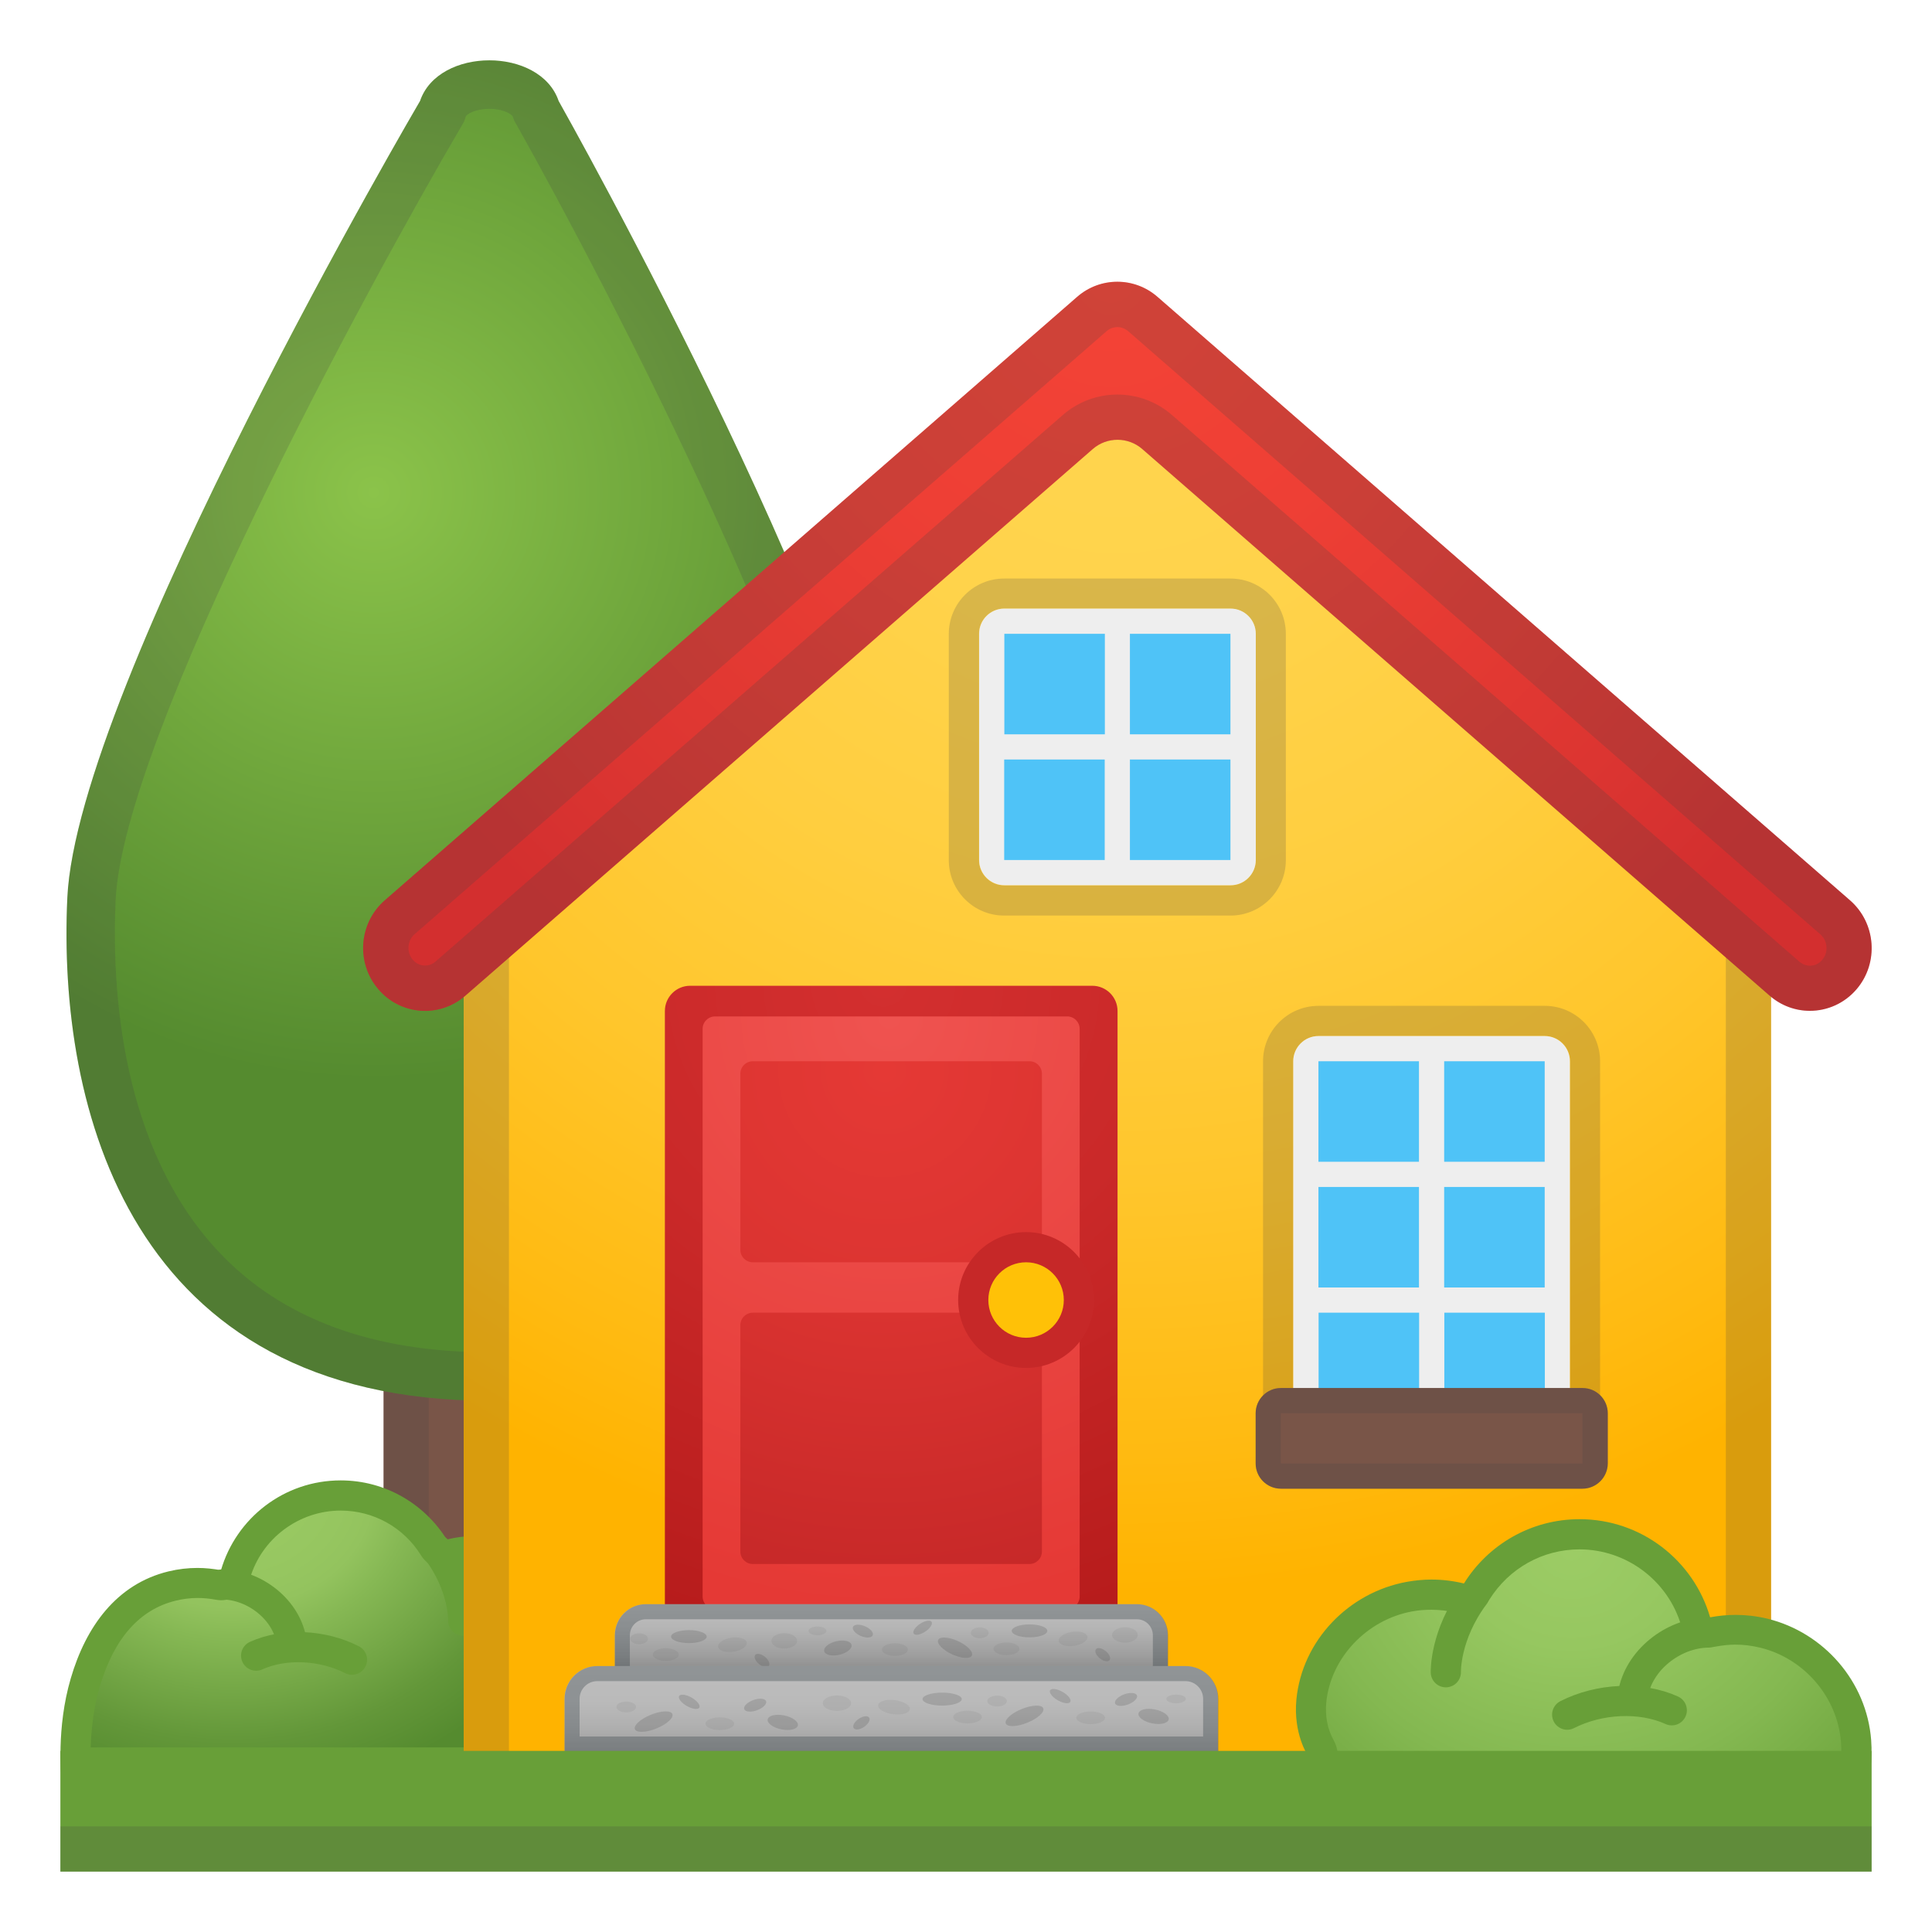
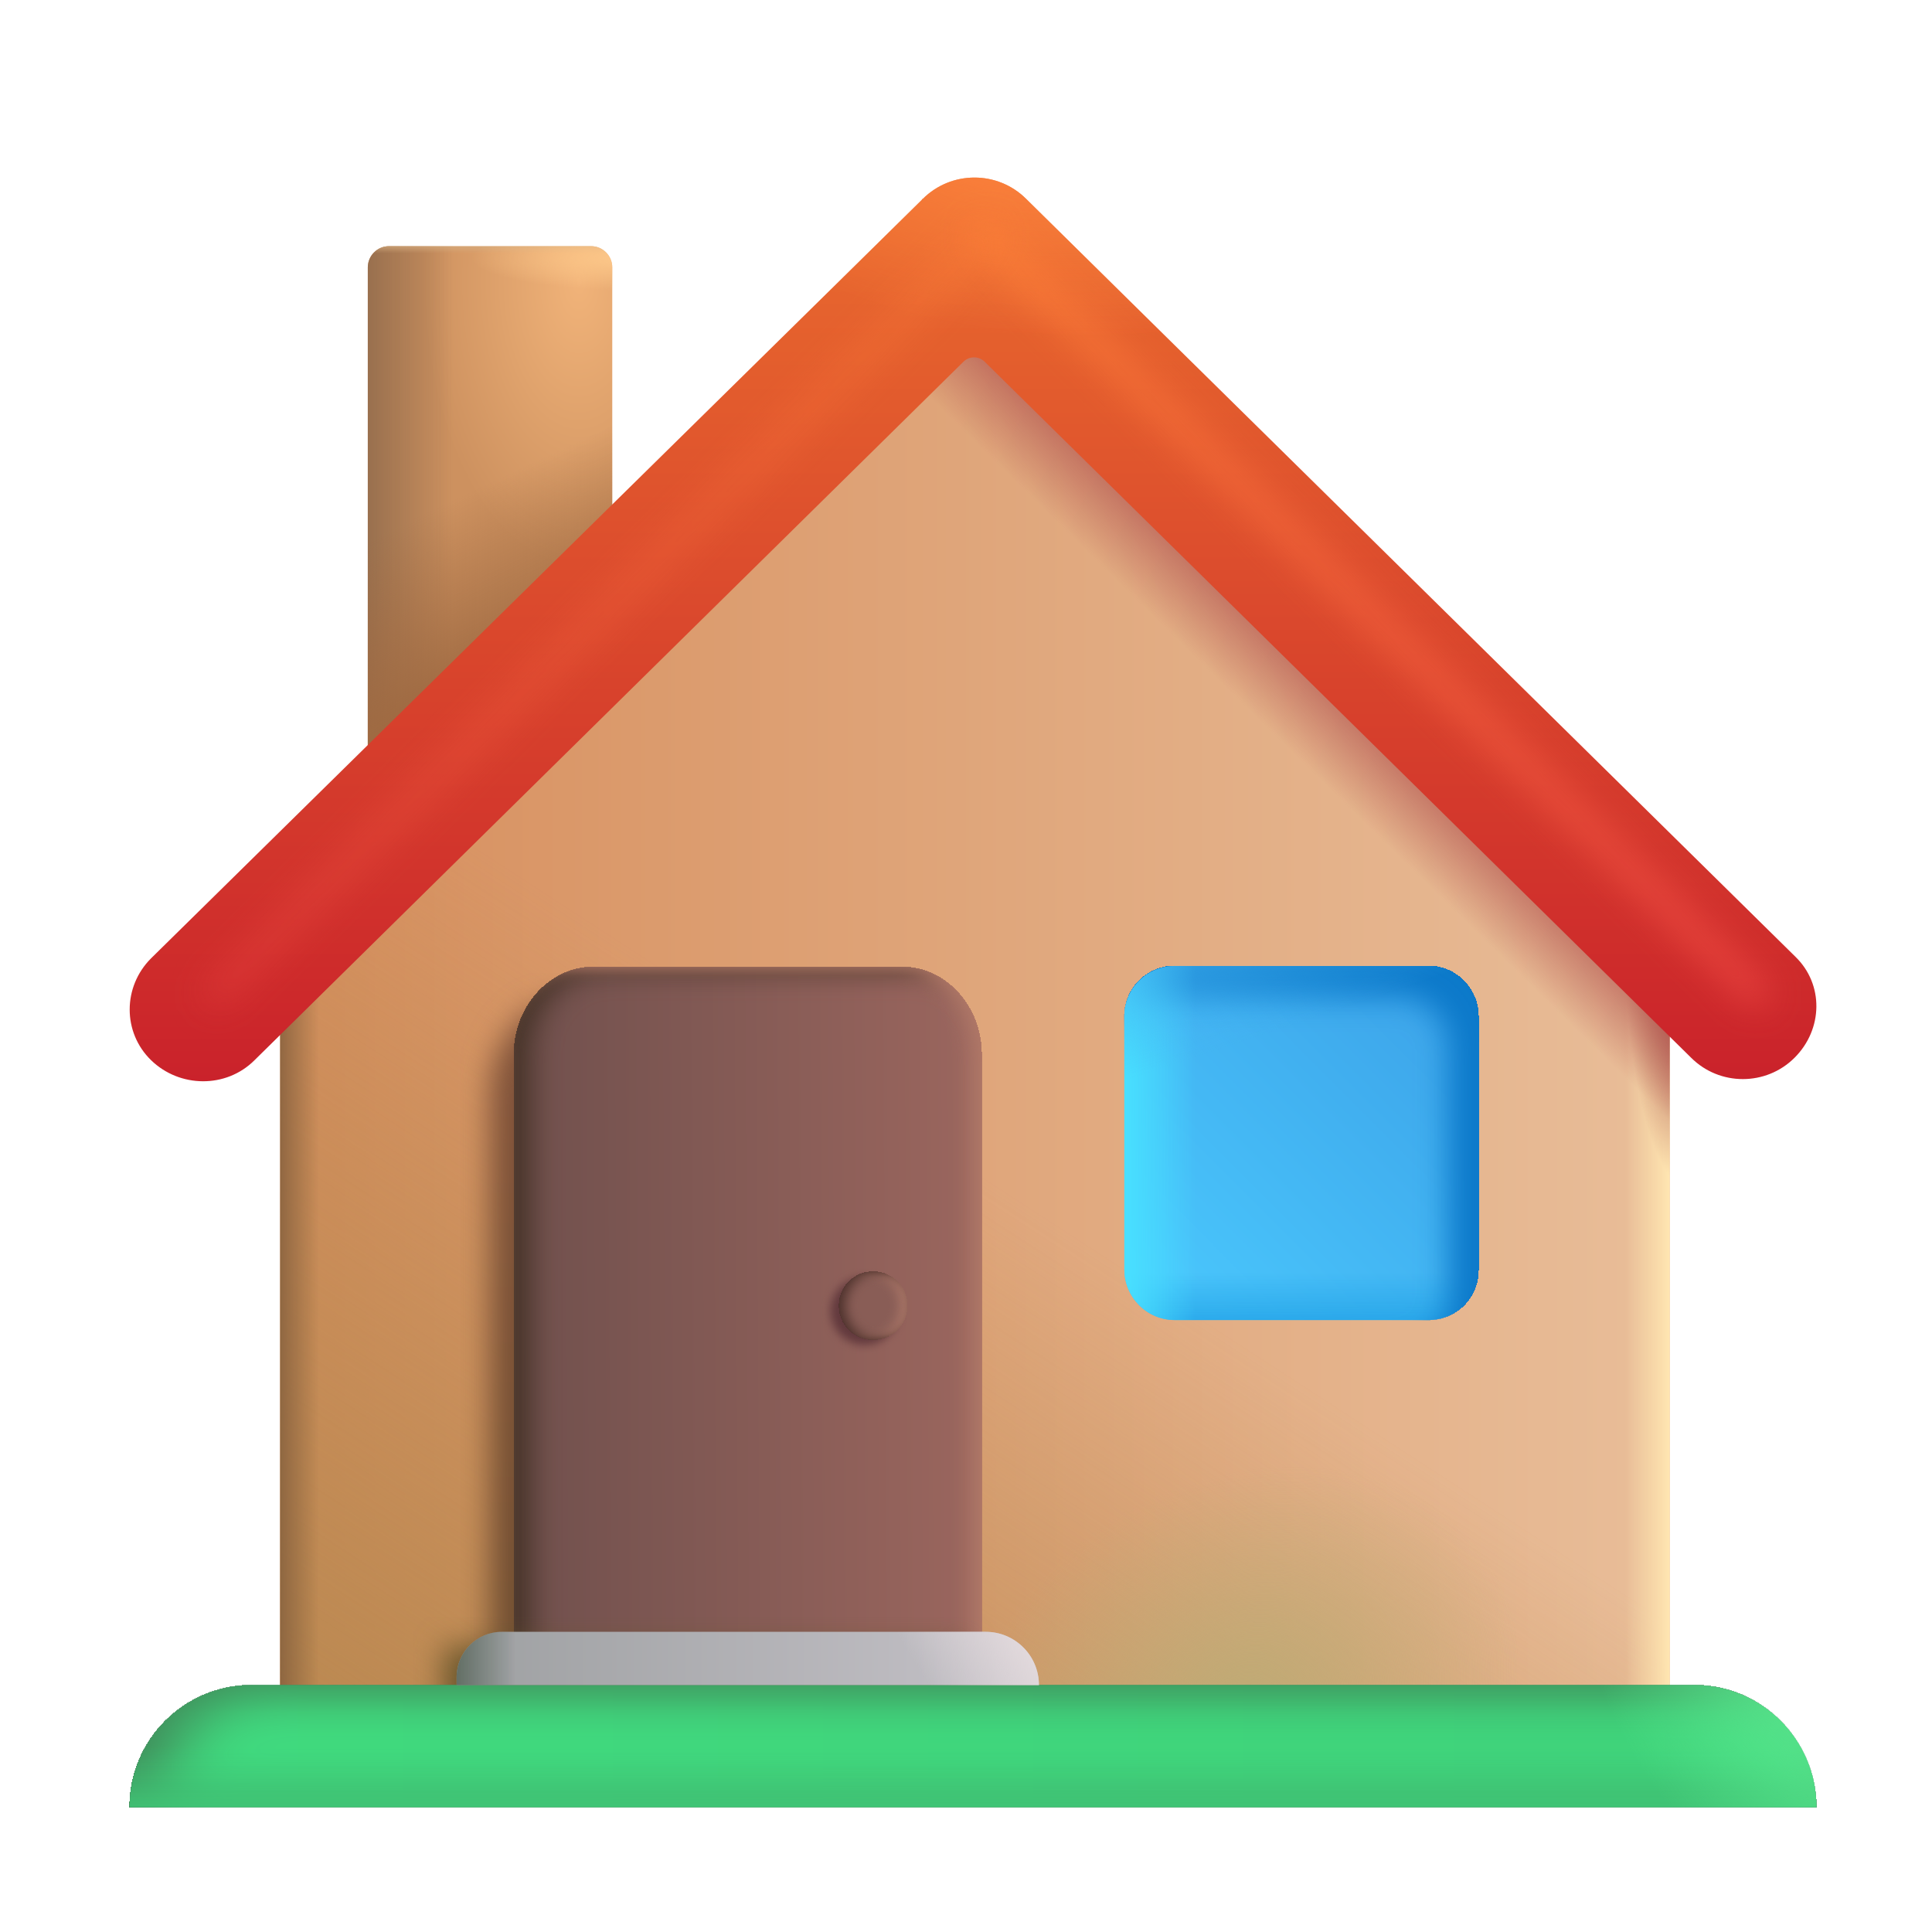
- <svg xmlns="http://www.w3.org/2000/svg" enable-background="new 0 0 128 128" viewBox="0 0 128 128">
-   <radialGradient id="a" cx="24.75" cy="32.625" gradientUnits="userSpaceOnUse" r="49.417">
-     <stop offset="0" stop-color="#8bc34a" />
-     <stop offset=".789" stop-color="#558b2f" />
-     <stop offset="1" stop-color="#558b2f" />
-   </radialGradient>
-   <radialGradient id="b" cx="15.382" cy="98.68" gradientTransform="matrix(0 1 -1.1994 0 133.74 83.298)" gradientUnits="userSpaceOnUse" r="20.362">
-     <stop offset="0" stop-color="#9ccc65" />
-     <stop offset=".3" stop-color="#96c660" />
-     <stop offset=".383" stop-color="#93c35e" />
-     <stop offset=".487" stop-color="#86b854" />
-     <stop offset=".818" stop-color="#639739" />
-     <stop offset=".995" stop-color="#558b2f" />
-   </radialGradient>
-   <radialGradient id="c" cx="74.029" cy="22.309" gradientUnits="userSpaceOnUse" r="106.92">
-     <stop offset="0" stop-color="#ffd54f" />
-     <stop offset=".179" stop-color="#ffd34b" />
-     <stop offset=".353" stop-color="#ffce3f" />
-     <stop offset=".524" stop-color="#ffc62c" />
-     <stop offset=".693" stop-color="#ffba11" />
-     <stop offset=".778" stop-color="#ffb300" />
-     <stop offset="1" stop-color="#ffb300" />
-   </radialGradient>
-   <radialGradient id="d" cx="58.517" cy="65.104" gradientUnits="userSpaceOnUse" r="43.727">
-     <stop offset="0" stop-color="#d32f2f" />
-     <stop offset=".437" stop-color="#ca2929" />
-     <stop offset=".996" stop-color="#b71c1c" />
-   </radialGradient>
-   <radialGradient id="e" cx="58.933" cy="67.394" gradientUnits="userSpaceOnUse" r="39.252">
-     <stop offset="0" stop-color="#ef5350" />
-     <stop offset="1" stop-color="#e53935" />
-   </radialGradient>
-   <radialGradient id="f" cx="58.621" cy="70.934" gradientUnits="userSpaceOnUse" r="34.659">
-     <stop offset="0" stop-color="#e53935" />
-     <stop offset=".407" stop-color="#dc3431" />
-     <stop offset="1" stop-color="#c62828" />
-   </radialGradient>
-   <linearGradient id="g" gradientUnits="userSpaceOnUse" x1="59.057" x2="59.057" y1="106.68" y2="112.12">
-     <stop offset=".004" stop-color="#bdbdbd" />
-     <stop offset=".215" stop-color="#b5b5b5" />
-     <stop offset=".55" stop-color="#9e9e9e" />
-     <stop offset=".965" stop-color="#787878" />
-     <stop offset="1" stop-color="#757575" />
-   </linearGradient>
-   <radialGradient id="h" cx="73.612" cy="18.464" gradientUnits="userSpaceOnUse" r="56.334">
-     <stop offset="0" stop-color="#f44336" />
-     <stop offset=".34" stop-color="#ee3f35" />
-     <stop offset=".803" stop-color="#dc3531" />
-     <stop offset=".996" stop-color="#d32f2f" />
-   </radialGradient>
-   <linearGradient id="i" gradientUnits="userSpaceOnUse" x1="59.057" x2="59.057" y1="110.56" y2="115.96">
-     <stop offset=".004" stop-color="#bdbdbd" />
-     <stop offset=".397" stop-color="#bababa" />
-     <stop offset=".703" stop-color="#b0b0b0" />
-     <stop offset=".979" stop-color="#a0a0a0" />
-     <stop offset="1" stop-color="#9e9e9e" />
-   </linearGradient>
-   <radialGradient id="j" cx="104.12" cy="102.78" gradientTransform="matrix(0 1 -1.1617 0 223.52 -1.347)" gradientUnits="userSpaceOnUse" r="24.938">
-     <stop offset="0" stop-color="#9ccc65" />
-     <stop offset=".254" stop-color="#96c760" />
-     <stop offset=".599" stop-color="#84b851" />
-     <stop offset=".995" stop-color="#689f38" />
-   </radialGradient>
-   <path d="m50 121h-24.59v-37.91c0-3.9 3.19-7.09 7.09-7.09h10.4c3.9 0 7.09 3.19 7.09 7.09v37.91z" fill="#795548" />
-   <path d="m42.91 79c2.26 0 4.09 1.84 4.09 4.09v34.91h-18.59v-34.91c0-2.26 1.84-4.09 4.09-4.09zm0-3h-10.4c-3.9 0-7.09 3.19-7.09 7.09v37.91h24.58v-37.91c0-3.9-3.19-7.09-7.09-7.09z" fill="#424242" opacity=".2" />
-   <path d="m4.46 59.5c.64-14.05 23.37-52.81 23.37-52.81 1.22-3.59 7.96-3.59 9.18 0 0 0 22.06 39.11 22.01 53.12-.04 13.82-3.4 32.99-26.6 32.99-23.88 0-28.6-19.5-27.96-33.3z" fill="url(#a)" />
-   <path d="m32.42 7.21c.95 0 1.5.37 1.55.51l.1.28.15.26c6.01 10.68 21.62 40.74 21.59 51.54-.06 20.32-7.5 29.79-23.39 29.79-7.68 0-13.67-2.2-17.81-6.53-6.66-6.97-7.21-17.66-6.95-23.42.5-10.86 16.73-40.74 22.94-51.33l.16-.28.1-.31c.05-.14.6-.51 1.56-.51m0-3.21c-1.99 0-3.98.9-4.59 2.69 0 0-22.73 38.76-23.37 52.81-.64 13.8 4.08 33.3 27.96 33.3 23.2 0 26.56-19.17 26.6-32.99.04-14.01-22.01-53.12-22.01-53.12-.61-1.79-2.6-2.69-4.59-2.69z" fill="#424242" opacity=".2" />
-   <path d="m4.46 59.5c.64-14.05 23.37-52.81 23.37-52.81 1.22-3.59 7.96-3.59 9.18 0 0 0 22.06 39.11 22.01 53.12-.04 13.82-3.4 32.99-26.6 32.99-23.88 0-28.6-19.5-27.96-33.3z" fill="none" />
-   <path d="m5.01 116.77c-.03-1.17.03-3.22.64-5.3.72-2.45 2.31-5.55 5.75-6.39.56-.14 1.13-.21 1.69-.21.45 0 .91.04 1.36.13.06.01.13.02.19.02.44 0 .83-.29.96-.72.9-3.08 3.76-5.23 6.97-5.23 2.53 0 4.83 1.28 6.17 3.43.19.3.51.47.85.47.08 0 .16-.01.24-.03.57-.14 1.15-.21 1.73-.21.44 0 .88.04 1.31.12 3.17.57 5.59 3.14 5.9 6.26.1 1-.09 1.98-.53 2.77-.22.39-.18.93.14 1.25.72.72.75 1.92.41 2.73-.11.27-.44.9-1.02.9h-32.76z" fill="url(#b)" />
-   <path d="m22.57 100.08c2.18 0 4.17 1.11 5.32 2.96.37.6 1.02.94 1.7.94.16 0 .32-.02.48-.06.49-.12.99-.18 1.49-.18.38 0 .76.03 1.14.1 2.68.48 4.82 2.74 5.08 5.37.08.8-.07 1.57-.41 2.18-.57 1.02-.19 1.95.3 2.45.24.24.36.67.32 1.13-.04.43-.21.71-.29.8h-31.69c.03-1.1.17-2.56.6-4.02.94-3.2 2.64-5.12 5.03-5.7.48-.12.97-.18 1.46-.18.39 0 .78.04 1.17.11.13.02.25.04.37.04.87 0 1.67-.57 1.92-1.44.77-2.65 3.24-4.5 6.01-4.5m0-2c-3.76 0-6.93 2.51-7.93 5.95-.5-.09-1.02-.15-1.55-.15-.63 0-1.27.07-1.93.23-3.45.84-5.47 3.67-6.47 7.08-.98 3.32-.62 6.56-.62 6.59h33.71c2.1 0 3.07-3.58 1.31-5.34-.01-.01.89-1.31.68-3.41-.35-3.58-3.18-6.5-6.71-7.14-.51-.09-1-.13-1.49-.13-.68 0-1.34.08-1.97.24-1.47-2.36-4.07-3.92-7.03-3.92z" fill="#689f38" />
-   <path d="m30.69 107.37s.08-2.26-1.75-4.69" style="fill:none;stroke:#689f38;stroke-linecap:round;stroke-linejoin:round;stroke-miterlimit:10;stroke-width:2" />
-   <path d="m14.77 104.97c2.14.04 4.23 1.71 4.54 3.77" style="fill:none;stroke:#689f38;stroke-linecap:round;stroke-linejoin:round;stroke-miterlimit:10;stroke-width:2" />
-   <path d="m16.97 109.69c1.88-.85 4.41-.72 6.35.27" style="fill:none;stroke:#689f38;stroke-linecap:round;stroke-linejoin:round;stroke-miterlimit:10;stroke-width:2" />
-   <path d="m74.03 22-46.64 39.98h3.33v58.97h86.62v-58.97h3.33z" fill="url(#c)" />
-   <g fill="#424242">
-     <path d="m74.03 25.95 40.58 34.78c-.17.38-.27.8-.27 1.24v55.97h-80.62v-55.96c0-.44-.1-.87-.27-1.24zm0-3.95-46.64 39.98h3.33v58.97h86.62v-58.97h3.33z" opacity=".2" />
-     <path d="m81.52 40.33c.92 0 1.67.75 1.67 1.67v14.99c0 .92-.75 1.67-1.67 1.67h-14.99c-.92 0-1.67-.75-1.67-1.67v-15c0-.92.75-1.67 1.67-1.67h14.99m0-1.99h-14.99c-2.02 0-3.67 1.64-3.67 3.67v14.99c0 2.02 1.64 3.67 3.67 3.67h14.99c2.02 0 3.67-1.64 3.67-3.67v-15c0-2.02-1.64-3.66-3.67-3.66z" opacity=".2" />
-     <path d="m102.35 68.64c.92 0 1.67.75 1.67 1.67v23.32c0 .92-.75 1.67-1.67 1.67h-15c-.92 0-1.67-.75-1.67-1.67v-23.32c0-.92.75-1.67 1.67-1.67zm0-2h-15c-2.02 0-3.67 1.64-3.67 3.67v23.32c0 2.02 1.64 3.67 3.67 3.67h14.99c2.02 0 3.67-1.64 3.67-3.67v-23.32c0-2.02-1.64-3.67-3.66-3.67z" opacity=".2" />
-   </g>
-   <path d="m74.03 108.62h-29.98v-41.64c0-.92.75-1.67 1.67-1.67h26.65c.92 0 1.67.75 1.67 1.67v41.64z" fill="url(#d)" />
-   <path d="m70.7 106.6h-23.32c-.46 0-.83-.37-.83-.83v-37.6c0-.46.37-.83.83-.83h23.32c.46 0 .83.37.83.83v37.6c0 .46-.37.83-.83.83z" fill="url(#e)" />
-   <path d="m66.12 41.58h15.82v15.82h-15.82z" fill="#4fc3f7" />
-   <path d="m64.87 41.99v14.99c0 .92.75 1.67 1.67 1.67h14.99c.92 0 1.67-.75 1.67-1.67v-14.99c0-.92-.75-1.67-1.67-1.67h-15c-.92.01-1.66.75-1.66 1.67zm16.65 6.66h-6.66v-6.66h6.66zm-8.32-6.66v6.66h-6.66v-6.66zm-6.67 8.33h6.66v6.66h-6.66zm8.33 6.66v-6.66h6.66v6.66z" fill="#eee" />
-   <path d="m86.55 69.89h16.61v24.15h-16.61z" fill="#4fc3f7" />
-   <g fill="url(#f)">
-     <path d="m68.2 83.63h-18.32c-.46 0-.83-.37-.83-.83v-11.66c0-.46.37-.83.83-.83h18.32c.46 0 .83.37.83.83v11.66c0 .46-.37.83-.83.83z" />
-     <path d="m68.2 103.62h-18.32c-.46 0-.83-.37-.83-.83v-14.99c0-.46.37-.83.83-.83h18.32c.46 0 .83.37.83.83v14.99c0 .46-.37.83-.83.83z" />
-   </g>
-   <path d="m77.38 111.39h-36.65v-3.05c0-1.14.92-2.06 2.06-2.06h32.52c1.14 0 2.06.92 2.06 2.06v3.05z" fill="url(#g)" />
-   <path d="m75.32 107.28c.59 0 1.06.48 1.06 1.06v2.05h-34.65v-2.05c0-.59.48-1.06 1.06-1.06zm0-1h-32.52c-1.14 0-2.06.92-2.06 2.06v3.05h36.65v-3.05c-.01-1.14-.93-2.06-2.07-2.06z" fill="#263238" opacity=".3" />
-   <g fill="#424242">
-     <ellipse cx="57.17" cy="108.07" opacity=".2" rx=".35" ry=".71" transform="matrix(.3918 -.92 .92 .3918 -64.656 118.32)" />
-     <ellipse cx="73.06" cy="109.63" opacity=".2" rx=".31" ry=".58" transform="matrix(.6303 -.7763 .7763 .6303 -58.096 97.245)" />
-     <ellipse cx="59.29" cy="109.29" opacity=".08" rx=".86" ry=".42" />
-     <ellipse cx="66.68" cy="109.24" opacity=".08" rx=".86" ry=".42" />
-     <ellipse cx="64.91" cy="108.18" opacity=".08" rx=".59" ry=".36" />
-     <ellipse cx="74.53" cy="108.32" opacity=".08" rx=".85" ry=".51" />
-     <ellipse cx="54.16" cy="108.05" opacity=".08" rx=".59" ry=".29" />
-     <ellipse cx="71.1" cy="108.58" opacity=".08" rx=".96" ry=".47" transform="matrix(.9888 -.149 .149 .9888 -15.387 11.807)" />
-     <ellipse cx="55.51" cy="109.19" opacity=".2" rx=".93" ry=".46" transform="matrix(.9735 -.2286 .2286 .9735 -23.489 15.578)" />
-     <ellipse cx="68.21" cy="108.05" opacity=".2" rx="1.18" ry=".43" />
-     <ellipse cx="61.12" cy="107.84" opacity=".2" rx=".71" ry=".31" transform="matrix(.835 -.5503 .5503 .835 -49.252 51.428)" />
-     <ellipse cx="63.27" cy="109.16" opacity=".2" rx=".48" ry="1.23" transform="matrix(.4194 -.9078 .9078 .4194 -62.358 120.82)" />
-     <ellipse cx="50.49" cy="110.01" opacity=".2" rx=".31" ry=".58" transform="matrix(.6303 -.7763 .7763 .6303 -66.739 79.866)" />
-     <ellipse cx="44.11" cy="109.62" opacity=".08" rx=".86" ry=".42" />
-     <ellipse cx="42.34" cy="108.57" opacity=".08" rx=".59" ry=".36" />
-     <ellipse cx="51.96" cy="108.71" opacity=".08" rx=".85" ry=".51" />
-     <ellipse cx="48.53" cy="108.97" opacity=".08" rx=".96" ry=".47" transform="matrix(.9888 -.149 .149 .9888 -15.697 8.4483)" />
-     <ellipse cx="45.64" cy="108.43" opacity=".2" rx="1.18" ry=".43" />
-   </g>
-   <path d="m87.35 68.64c-.92 0-1.67.75-1.67 1.67v23.32c0 .92.75 1.67 1.67 1.67h14.99c.92 0 1.67-.75 1.67-1.67v-23.32c0-.92-.75-1.67-1.67-1.67zm8.33 1.67h6.66v6.66h-6.66zm-8.33 0h6.66v6.66h-6.66zm0 8.33h6.66v6.66h-6.66zm6.67 14.99h-6.66v-6.66h6.66zm8.33 0h-6.66v-6.66h6.66zm-6.67-8.33v-6.66h6.66v6.66z" fill="#eee" />
-   <path d="m67.98 89.63c-1.93 0-3.5-1.57-3.5-3.5s1.57-3.5 3.5-3.5 3.5 1.57 3.5 3.5-1.57 3.5-3.5 3.5z" fill="#ffc107" />
-   <path d="m67.98 83.63c1.38 0 2.5 1.12 2.5 2.5s-1.12 2.5-2.5 2.5-2.5-1.12-2.5-2.5 1.12-2.5 2.5-2.5m0-2c-2.48 0-4.5 2.02-4.5 4.5s2.02 4.5 4.5 4.5 4.5-2.02 4.5-4.5-2.02-4.5-4.5-4.5z" fill="#c62828" />
-   <path d="m104.84 98.63h-19.98c-.92 0-1.67-.75-1.67-1.67v-3.33c0-.92.75-1.67 1.67-1.67h19.99c.92 0 1.67.75 1.67 1.67v3.33c-.01.92-.76 1.67-1.68 1.67z" fill="#795548" />
-   <path d="m104.84 93.63v3.33h-19.98v-3.33zm0-1.67h-19.98c-.92 0-1.67.75-1.67 1.67v3.33c0 .92.75 1.67 1.67 1.67h19.99c.92 0 1.67-.75 1.67-1.67v-3.33c-.01-.92-.76-1.67-1.68-1.67z" fill="#424242" opacity=".2" />
-   <path d="m122.57 59.65-45.88-39.98c-1.53-1.34-3.8-1.34-5.33 0l-45.87 39.98c-1.72 1.5-1.92 4.13-.44 5.87 1.47 1.75 4.06 1.95 5.78.45l41.57-36.22c.94-.82 2.34-.82 3.28 0l41.57 36.22c.77.67 1.72 1 2.66 1 1.15 0 2.3-.49 3.11-1.45 1.47-1.74 1.27-4.37-.45-5.87z" fill="url(#h)" />
-   <path d="m74.03 21.67c.18 0 .44.05.7.26l45.88 39.98c.48.42.54 1.19.12 1.68-.28.34-.63.39-.82.39-.18 0-.44-.05-.69-.26l-41.58-36.23c-1-.87-2.28-1.35-3.61-1.35s-2.61.48-3.61 1.35l-41.57 36.22c-.25.22-.52.26-.69.26-.18 0-.53-.05-.82-.39-.41-.49-.36-1.26.12-1.68l45.88-39.98c.24-.2.51-.25.69-.25m0-3c-.95 0-1.9.33-2.67 1l-45.87 39.98c-1.72 1.5-1.92 4.13-.44 5.87.81.96 1.96 1.45 3.11 1.45.94 0 1.89-.33 2.66-1l41.57-36.22c.47-.41 1.06-.61 1.64-.61s1.17.2 1.64.61l41.57 36.22c.77.67 1.72 1 2.66 1 1.15 0 2.3-.49 3.11-1.45 1.47-1.75 1.27-4.37-.44-5.87l-45.88-39.98c-.76-.66-1.71-1-2.66-1z" fill="#424242" opacity=".2" />
-   <path d="m80.71 116.05h-43.31v-3.5c0-1.2.97-2.17 2.17-2.17h38.96c1.2 0 2.17.97 2.17 2.17v3.5z" fill="url(#i)" />
-   <path d="m78.54 111.38c.65 0 1.17.53 1.17 1.17v2.5h-41.31v-2.5c0-.65.53-1.17 1.17-1.17zm0-1h-38.96c-1.2 0-2.17.97-2.17 2.17v3.5h43.31v-3.5c-.01-1.2-.98-2.17-2.18-2.17z" fill="#263238" opacity=".3" />
-   <g fill="#424242">
-     <ellipse cx="74.6" cy="112.59" opacity=".2" rx=".77" ry=".36" transform="matrix(.9398 -.3418 .3418 .9398 -33.989 32.278)" />
-     <ellipse cx="57.07" cy="114.15" opacity=".2" rx=".62" ry=".32" transform="matrix(.8261 -.5635 .5635 .8261 -54.398 52.004)" />
-     <ellipse cx="72.26" cy="113.81" opacity=".08" rx=".95" ry=".42" />
-     <ellipse cx="64.1" cy="113.76" opacity=".08" rx=".95" ry=".42" />
-     <ellipse cx="66.06" cy="112.7" opacity=".08" rx=".65" ry=".36" />
-     <ellipse cx="55.45" cy="112.84" opacity=".08" rx=".94" ry=".51" />
-     <ellipse cx="77.92" cy="112.56" opacity=".08" rx=".65" ry=".29" />
-     <ellipse cx="59.23" cy="113.1" opacity=".08" rx=".47" ry="1.06" transform="matrix(.1284 -.9917 .9917 .1284 -60.538 157.32)" />
-     <ellipse cx="76.43" cy="113.71" opacity=".2" rx=".47" ry="1.02" transform="matrix(.1969 -.9804 .9804 .1969 -50.102 166.26)" />
-     <ellipse cx="62.42" cy="112.57" opacity=".2" rx="1.3" ry=".43" />
-     <ellipse cx="70.23" cy="112.36" opacity=".2" rx=".32" ry=".77" transform="matrix(.4963 -.8682 .8682 .4963 -62.165 117.58)" />
-     <ellipse cx="67.87" cy="113.68" opacity=".2" rx="1.34" ry=".49" transform="matrix(.9268 -.3757 .3757 .9268 -37.733 33.82)" />
-     <ellipse cx="50.03" cy="112.97" opacity=".2" rx=".77" ry=".36" transform="matrix(.9398 -.3418 .3418 .9398 -35.601 23.903)" />
-     <ellipse cx="47.69" cy="114.2" opacity=".08" rx=".95" ry=".42" />
-     <ellipse cx="41.49" cy="113.09" opacity=".08" rx=".65" ry=".36" />
-     <ellipse cx="51.86" cy="114.1" opacity=".2" rx=".47" ry="1.02" transform="matrix(.1969 -.9804 .9804 .1969 -70.214 142.49)" />
-     <ellipse cx="45.66" cy="112.74" opacity=".2" rx=".32" ry=".77" transform="matrix(.4963 -.8682 .8682 .4963 -74.878 96.439)" />
-     <ellipse cx="43.3" cy="114.06" opacity=".2" rx="1.34" ry=".49" transform="matrix(.9268 -.3757 .3757 .9268 -39.678 24.619)" />
-   </g>
-   <path d="m88.07 121.12c-.69 0-1.06-.73-1.19-1.04-.38-.92-.34-2.27.47-3.08.32-.32.35-.86.13-1.25-.49-.87-.7-1.96-.59-3.07.33-3.38 3.07-6.28 6.5-6.9.48-.09.97-.13 1.45-.13.64 0 1.28.08 1.91.23.08.02.16.03.24.03.34 0 .66-.17.85-.47 1.47-2.37 4.02-3.79 6.81-3.79 3.54 0 6.7 2.37 7.69 5.76.13.43.52.72.96.72.06 0 .12-.01.19-.02.5-.09 1-.14 1.5-.14.62 0 1.25.08 1.87.23 3.34.81 5.86 3.76 6.12 7.16.16 2.13-.49 4.16-1.85 5.77h-33.06z" fill="url(#j)" />
-   <path d="m104.65 102.65c3.1 0 5.86 2.07 6.73 5.04.25.87 1.05 1.44 1.92 1.44.12 0 .25-.01.37-.04.44-.08.88-.13 1.31-.13.54 0 1.09.07 1.63.2 2.93.71 5.13 3.29 5.36 6.26.13 1.71-.34 3.35-1.34 4.7l-32.55.01c-.08-.04-.33-.32-.42-.87-.08-.48-.03-1.14.38-1.55.5-.49.87-1.43.3-2.45-.39-.7-.56-1.58-.47-2.48.29-2.94 2.68-5.47 5.69-6.02.42-.08.85-.11 1.27-.11.56 0 1.12.07 1.67.2.16.04.32.06.48.06.68 0 1.33-.35 1.7-.94 1.31-2.08 3.53-3.32 5.97-3.32m0-2c-3.23 0-6.07 1.7-7.66 4.26-.69-.17-1.41-.26-2.15-.26-.53 0-1.07.05-1.63.15-3.86.7-6.94 3.89-7.32 7.79-.22 2.29.76 3.7.74 3.72-1.92 1.92-.86 5.83 1.43 5.83h33.51c1.65-1.77 2.6-4.2 2.4-6.85-.29-3.86-3.12-7.13-6.88-8.05-.72-.17-1.42-.25-2.1-.25-.58 0-1.14.06-1.69.16-1.09-3.76-4.55-6.5-8.65-6.5z" fill="#689f38" />
-   <path d="m95.79 110.79s-.08-2.47 1.9-5.11" style="fill:none;stroke:#689f38;stroke-linecap:round;stroke-linejoin:round;stroke-miterlimit:10;stroke-width:2" />
-   <path d="m113.15 108.16c-2.33.04-4.61 1.87-4.96 4.11" style="fill:none;stroke:#689f38;stroke-linecap:round;stroke-linejoin:round;stroke-miterlimit:10;stroke-width:2" />
-   <path d="m110.76 113.31c-2.05-.93-4.81-.79-6.93.29" style="fill:none;stroke:#689f38;stroke-linecap:round;stroke-linejoin:round;stroke-miterlimit:10;stroke-width:2" />
-   <path d="m4 116h120v8h-120z" fill="#689f38" />
-   <path d="m4 121h120v3h-120z" fill="#424242" opacity=".2" />
+ <svg xmlns="http://www.w3.org/2000/svg" xmlns:xlink="http://www.w3.org/1999/xlink" fill="none" height="32" viewBox="0 0 32 32" width="32">
+   <filter id="a" color-interpolation-filters="sRGB" filterUnits="userSpaceOnUse" height="13.534" width="7.943" x="7.623" y="16.125">
+     <feFlood flood-opacity="0" result="BackgroundImageFix" />
+     <feBlend in="SourceGraphic" in2="BackgroundImageFix" mode="normal" result="shape" />
+     <feGaussianBlur result="effect1_foregroundBlur_18_6002" stdDeviation=".25" />
+   </filter>
+   <filter id="b" color-interpolation-filters="sRGB" filterUnits="userSpaceOnUse" height="6.364" width="6.364" x="18.123" y="16">
+     <feFlood flood-opacity="0" result="BackgroundImageFix" />
+     <feBlend in="SourceGraphic" in2="BackgroundImageFix" mode="normal" result="shape" />
+     <feColorMatrix in="SourceAlpha" result="hardAlpha" type="matrix" values="0 0 0 0 0 0 0 0 0 0 0 0 0 0 0 0 0 0 127 0" />
+     <feOffset dx="-.5" dy=".5" />
+     <feGaussianBlur stdDeviation=".25" />
+     <feComposite in2="hardAlpha" k2="-1" k3="1" operator="arithmetic" />
+     <feColorMatrix type="matrix" values="0 0 0 0 0.047 0 0 0 0 0.475 0 0 0 0 0.792 0 0 0 1 0" />
+     <feBlend in2="shape" mode="normal" result="effect1_innerShadow_18_6002" />
+   </filter>
+   <filter id="c" color-interpolation-filters="sRGB" filterUnits="userSpaceOnUse" height="11.882" width="8.193" x="8.314" y="16.016">
+     <feFlood flood-opacity="0" result="BackgroundImageFix" />
+     <feBlend in="SourceGraphic" in2="BackgroundImageFix" mode="normal" result="shape" />
+     <feColorMatrix in="SourceAlpha" result="hardAlpha" type="matrix" values="0 0 0 0 0 0 0 0 0 0 0 0 0 0 0 0 0 0 127 0" />
+     <feOffset dx=".25" />
+     <feGaussianBlur stdDeviation=".25" />
+     <feComposite in2="hardAlpha" k2="-1" k3="1" operator="arithmetic" />
+     <feColorMatrix type="matrix" values="0 0 0 0 0.255 0 0 0 0 0.188 0 0 0 0 0.141 0 0 0 1 0" />
+     <feBlend in2="shape" mode="normal" result="effect1_innerShadow_18_6002" />
+     <feColorMatrix in="SourceAlpha" result="hardAlpha" type="matrix" values="0 0 0 0 0 0 0 0 0 0 0 0 0 0 0 0 0 0 127 0" />
+     <feOffset dx="-.2" />
+     <feGaussianBlur stdDeviation=".15" />
+     <feComposite in2="hardAlpha" k2="-1" k3="1" operator="arithmetic" />
+     <feColorMatrix type="matrix" values="0 0 0 0 0.694 0 0 0 0 0.471 0 0 0 0 0.408 0 0 0 1 0" />
+     <feBlend in2="effect1_innerShadow_18_6002" mode="normal" result="effect2_innerShadow_18_6002" />
+   </filter>
+   <filter id="d" color-interpolation-filters="sRGB" filterUnits="userSpaceOnUse" height="1.415" width="1.415" x="13.61" y="21.008">
+     <feFlood flood-opacity="0" result="BackgroundImageFix" />
+     <feBlend in="SourceGraphic" in2="BackgroundImageFix" mode="normal" result="shape" />
+     <feGaussianBlur result="effect1_foregroundBlur_18_6002" stdDeviation=".075" />
+   </filter>
+   <filter id="e" color-interpolation-filters="sRGB" filterUnits="userSpaceOnUse" height="1.126" width="1.326" x="13.799" y="21.062">
+     <feFlood flood-opacity="0" result="BackgroundImageFix" />
+     <feBlend in="SourceGraphic" in2="BackgroundImageFix" mode="normal" result="shape" />
+     <feColorMatrix in="SourceAlpha" result="hardAlpha" type="matrix" values="0 0 0 0 0 0 0 0 0 0 0 0 0 0 0 0 0 0 127 0" />
+     <feOffset dx="-.1" />
+     <feGaussianBlur stdDeviation=".1" />
+     <feComposite in2="hardAlpha" k2="-1" k3="1" operator="arithmetic" />
+     <feColorMatrix type="matrix" values="0 0 0 0 0.694 0 0 0 0 0.482 0 0 0 0 0.42 0 0 0 1 0" />
+     <feBlend in2="shape" mode="normal" result="effect1_innerShadow_18_6002" />
+     <feColorMatrix in="SourceAlpha" result="hardAlpha" type="matrix" values="0 0 0 0 0 0 0 0 0 0 0 0 0 0 0 0 0 0 127 0" />
+     <feOffset dx=".1" />
+     <feGaussianBlur stdDeviation=".1" />
+     <feComposite in2="hardAlpha" k2="-1" k3="1" operator="arithmetic" />
+     <feColorMatrix type="matrix" values="0 0 0 0 0.29 0 0 0 0 0.184 0 0 0 0 0.165 0 0 0 1 0" />
+     <feBlend in2="effect1_innerShadow_18_6002" mode="normal" result="effect2_innerShadow_18_6002" />
+   </filter>
+   <filter id="f" color-interpolation-filters="sRGB" filterUnits="userSpaceOnUse" height="2.132" width="9.642" x="6.858" y="26.778">
+     <feFlood flood-opacity="0" result="BackgroundImageFix" />
+     <feBlend in="SourceGraphic" in2="BackgroundImageFix" mode="normal" result="shape" />
+     <feGaussianBlur result="effect1_foregroundBlur_18_6002" stdDeviation=".25" />
+   </filter>
+   <filter id="g" color-interpolation-filters="sRGB" filterUnits="userSpaceOnUse" height="2.022" width="28.438" x="2.148" y="27.91">
+     <feFlood flood-opacity="0" result="BackgroundImageFix" />
+     <feBlend in="SourceGraphic" in2="BackgroundImageFix" mode="normal" result="shape" />
+     <feColorMatrix in="SourceAlpha" result="hardAlpha" type="matrix" values="0 0 0 0 0 0 0 0 0 0 0 0 0 0 0 0 0 0 127 0" />
+     <feOffset dx=".5" />
+     <feGaussianBlur stdDeviation=".5" />
+     <feComposite in2="hardAlpha" k2="-1" k3="1" operator="arithmetic" />
+     <feColorMatrix type="matrix" values="0 0 0 0 0.251 0 0 0 0 0.545 0 0 0 0 0.353 0 0 0 1 0" />
+     <feBlend in2="shape" mode="normal" result="effect1_innerShadow_18_6002" />
+   </filter>
+   <filter id="h" color-interpolation-filters="sRGB" filterUnits="userSpaceOnUse" height="14.08" width="14.276" x="15.588" y="3.147">
+     <feFlood flood-opacity="0" result="BackgroundImageFix" />
+     <feBlend in="SourceGraphic" in2="BackgroundImageFix" mode="normal" result="shape" />
+     <feGaussianBlur result="effect1_foregroundBlur_18_6002" stdDeviation=".3" />
+   </filter>
+   <filter id="i" color-interpolation-filters="sRGB" filterUnits="userSpaceOnUse" height="14.08" width="14.276" x="2.812" y="3.147">
+     <feFlood flood-opacity="0" result="BackgroundImageFix" />
+     <feBlend in="SourceGraphic" in2="BackgroundImageFix" mode="normal" result="shape" />
+     <feGaussianBlur result="effect1_foregroundBlur_18_6002" stdDeviation=".3" />
+   </filter>
+   <radialGradient id="j" cx="0" cy="0" gradientTransform="matrix(0 4.73002 -2.5818 0 9.59305 4.67442)" gradientUnits="userSpaceOnUse" r="1">
+     <stop offset="0" stop-color="#f1b379" />
+     <stop offset="1" stop-color="#cd915f" />
+   </radialGradient>
+   <linearGradient id="k" gradientUnits="userSpaceOnUse" x1="5.812" x2="7.506" y1="8.193" y2="8.193">
+     <stop offset="0" stop-color="#8e694b" />
+     <stop offset="1" stop-color="#8e694b" stop-opacity="0" />
+   </linearGradient>
+   <linearGradient id="l" gradientUnits="userSpaceOnUse" x1="9.625" x2="8.367" y1="10.562" y2="7.882">
+     <stop offset="0" stop-color="#9f6a42" />
+     <stop offset="1" stop-color="#9f6a42" stop-opacity="0" />
+   </linearGradient>
+   <linearGradient id="m" gradientUnits="userSpaceOnUse" x1="8.116" x2="8.116" y1="4.02" y2="4.194">
+     <stop offset="0" stop-color="#d5ad80" />
+     <stop offset="1" stop-color="#d5ad80" stop-opacity="0" />
+   </linearGradient>
+   <radialGradient id="n" cx="0" cy="0" gradientTransform="matrix(-2.80503 0 0 -.548434 10.6154 4.26905)" gradientUnits="userSpaceOnUse" r="1">
+     <stop offset="0" stop-color="#ffcb8c" />
+     <stop offset="1" stop-color="#ffcb8c" stop-opacity="0" />
+   </radialGradient>
+   <linearGradient id="o" gradientUnits="userSpaceOnUse" x1="5.478" x2="27.021" y1="20.777" y2="20.777">
+     <stop offset="0" stop-color="#d7905f" />
+     <stop offset="1" stop-color="#e8bc97" />
+   </linearGradient>
+   <linearGradient id="p" gradientUnits="userSpaceOnUse" x1="6.083" x2="13.791" y1="29.721" y2="17.855">
+     <stop offset="0" stop-color="#ba8951" />
+     <stop offset="1" stop-color="#ba8951" stop-opacity="0" />
+   </linearGradient>
+   <radialGradient id="q" cx="0" cy="0" gradientTransform="matrix(-1.849181 -3.363092 4.220928 -2.320859 20.5636 28.3793)" gradientUnits="userSpaceOnUse" r="1">
+     <stop offset="0" stop-color="#beab75" />
+     <stop offset="1" stop-color="#beab75" stop-opacity="0" />
+   </radialGradient>
+   <linearGradient id="r" gradientUnits="userSpaceOnUse" x1="27.656" x2="26.917" y1="24.076" y2="24.076">
+     <stop offset="0" stop-color="#ffe6b1" />
+     <stop offset="1" stop-color="#ffe6b1" stop-opacity="0" />
+   </linearGradient>
+   <radialGradient id="s" cx="0" cy="0" gradientTransform="matrix(0 4.71709 -1.06597 0 27.9282 14.916)" gradientUnits="userSpaceOnUse" r="1">
+     <stop offset=".35" stop-color="#9e413e" />
+     <stop offset="1" stop-color="#9e413e" stop-opacity="0" />
+   </radialGradient>
+   <linearGradient id="t" gradientUnits="userSpaceOnUse" x1="20.226" x2="19.077" y1="9.005" y2="10.18">
+     <stop offset="0" stop-color="#b55852" />
+     <stop offset="1" stop-color="#b55852" stop-opacity="0" />
+   </linearGradient>
+   <linearGradient id="u" gradientUnits="userSpaceOnUse" x1="4.499" x2="5.285" y1="26.385" y2="26.385">
+     <stop offset="0" stop-color="#845f3d" />
+     <stop offset="1" stop-color="#845f3d" stop-opacity="0" />
+   </linearGradient>
+   <linearGradient id="v" gradientUnits="userSpaceOnUse" x1="11.595" x2="11.595" y1="16.625" y2="29.159">
+     <stop offset="0" stop-color="#805139" />
+     <stop offset="1" stop-color="#6d4d2f" />
+   </linearGradient>
+   <linearGradient id="w" gradientUnits="userSpaceOnUse" x1="18.623" x2="24.951" y1="22.308" y2="16">
+     <stop offset="0" stop-color="#4cccff" />
+     <stop offset="1" stop-color="#3a9ee6" />
+   </linearGradient>
+   <linearGradient id="x" gradientUnits="userSpaceOnUse" x1="21.555" x2="21.555" y1="22.232" y2="21.078">
+     <stop offset="0" stop-color="#1e9fe4" />
+     <stop offset="1" stop-color="#1e9fe4" stop-opacity="0" />
+   </linearGradient>
+   <linearGradient id="y" gradientUnits="userSpaceOnUse" x1="18.623" x2="19.801" y1="20.374" y2="20.374">
+     <stop offset="0" stop-color="#48e0ff" />
+     <stop offset="1" stop-color="#48e0ff" stop-opacity="0" />
+   </linearGradient>
+   <linearGradient id="z" gradientUnits="userSpaceOnUse" x1="19.51" x2="20.299" y1="14.974" y2="17.341">
+     <stop offset="0" stop-color="#43b3f2" />
+     <stop offset="1" stop-color="#43b3f2" stop-opacity="0" />
+   </linearGradient>
+   <linearGradient id="A" gradientUnits="userSpaceOnUse" x1="8.514" x2="16.257" y1="23.468" y2="23.423">
+     <stop offset="0" stop-color="#70504d" />
+     <stop offset="1" stop-color="#9b665e" />
+   </linearGradient>
+   <linearGradient id="B" gradientUnits="userSpaceOnUse" x1="16.117" x2="16.117" y1="2.941" y2="17.91">
+     <stop offset="0" stop-color="#ea6d2e" />
+     <stop offset="1" stop-color="#ca222b" />
+   </linearGradient>
+   <radialGradient id="C" cx="0" cy="0" gradientTransform="matrix(-.4597524 3.575856 -6.673746 -.8580522 16.9565 1.93029)" gradientUnits="userSpaceOnUse" r="1">
+     <stop offset="0" stop-color="#ff853f" />
+     <stop offset="1" stop-color="#ff853f" stop-opacity="0" />
+   </radialGradient>
+   <linearGradient id="D" gradientUnits="userSpaceOnUse" x1="29.312" x2="1.438" y1="29.932" y2="29.932">
+     <stop offset="0" stop-color="#3fd47b" />
+     <stop offset="1" stop-color="#40dc7f" />
+   </linearGradient>
+   <linearGradient id="E" gradientUnits="userSpaceOnUse" x1="16.117" x2="16.117" y1="30.468" y2="28.921">
+     <stop offset=".107" stop-color="#3fd17b" />
+     <stop offset="1" stop-color="#3fd17b" stop-opacity="0" />
+   </linearGradient>
+   <radialGradient id="F" cx="0" cy="0" gradientTransform="matrix(-2.815714 1.818292 -2.981555 -4.617082 30.0858 27.6187)" gradientUnits="userSpaceOnUse" r="1">
+     <stop offset="0" stop-color="#5cee92" />
+     <stop offset="1" stop-color="#5cee92" stop-opacity="0" />
+   </radialGradient>
+   <linearGradient id="G" gradientUnits="userSpaceOnUse" x1="7.823" x2="16.856" y1="27.91" y2="27.91">
+     <stop offset="0" stop-color="#9fa1a3" />
+     <stop offset="1" stop-color="#c4c1c7" />
+   </linearGradient>
+   <linearGradient id="H" gradientUnits="userSpaceOnUse" x1="7.401" x2="8.551" y1="27.91" y2="27.91">
+     <stop offset="0" stop-color="#59675c" />
+     <stop offset="1" stop-color="#59675c" stop-opacity="0" />
+   </linearGradient>
+   <linearGradient id="I" gradientUnits="userSpaceOnUse" x1="17.208" x2="15.696" y1="27.469" y2="28.409">
+     <stop offset="0" stop-color="#e3dadd" />
+     <stop offset="1" stop-color="#e3dadd" stop-opacity="0" />
+   </linearGradient>
+   <linearGradient id="J">
+     <stop offset="0" stop-color="#ff8337" />
+     <stop offset="1" stop-color="#f24747" />
+   </linearGradient>
+   <linearGradient id="K" gradientUnits="userSpaceOnUse" x1="15.946" x2="29.65" xlink:href="#J" y1="3.702" y2="17.81" />
+   <linearGradient id="L" gradientUnits="userSpaceOnUse" x1="16.731" x2="3.027" xlink:href="#J" y1="3.702" y2="17.81" />
+   <path d="m6.092 4.428c0-.193.157-.35.35-.35h3.349c.193 0 .35.157.35.35v10.303h-4.049z" fill="url(#j)" />
+   <path d="m6.092 4.428c0-.193.157-.35.35-.35h3.349c.193 0 .35.157.35.35v10.303h-4.049z" fill="url(#k)" />
+   <path d="m6.092 4.428c0-.193.157-.35.35-.35h3.349c.193 0 .35.157.35.35v10.303h-4.049z" fill="url(#l)" />
+   <path d="m6.092 4.428c0-.193.157-.35.35-.35h3.349c.193 0 .35.157.35.35v10.303h-4.049z" fill="url(#m)" />
+   <path d="m6.092 4.428c0-.193.157-.35.35-.35h3.349c.193 0 .35.157.35.35v10.303h-4.049z" fill="url(#n)" />
+   <path d="m27.656 29.159h-23.016v-13.441l11.508-10.753 11.508 10.753z" fill="url(#o)" />
+   <path d="m27.656 29.159h-23.016v-13.441l11.508-10.753 11.508 10.753z" fill="url(#p)" />
+   <path d="m27.656 29.159h-23.016v-13.441l11.508-10.753 11.508 10.753z" fill="url(#q)" />
+   <path d="m27.656 29.159h-23.016v-13.441l11.508-10.753 11.508 10.753z" fill="url(#r)" />
+   <path d="m27.656 29.159h-23.016v-13.441l11.508-10.753 11.508 10.753z" fill="url(#s)" />
+   <path d="m27.656 29.159h-23.016v-13.441l11.508-10.753 11.508 10.753z" fill="url(#t)" />
+   <path d="m27.656 29.159h-23.016v-13.441l11.508-10.753 11.508 10.753z" fill="url(#u)" />
+   <g filter="url(#a)">
+     <path d="m15.066 29.159h-6.943v-11.007c0-.839.532-1.528 1.18-1.528h4.582c.648 0 1.18.689 1.18 1.528z" fill="url(#v)" />
+   </g>
+   <g filter="url(#b)">
+     <path d="m23.649 21.864h-4.188c-.47 0-.838-.382-.838-.838v-4.189c0-.47.382-.838.838-.838h4.188c.47 0 .838.382.838.838v4.189c0 .47-.367.838-.838.838z" fill="url(#w)" />
+     <path d="m23.649 21.864h-4.188c-.47 0-.838-.382-.838-.838v-4.189c0-.47.382-.838.838-.838h4.188c.47 0 .838.382.838.838v4.189c0 .47-.367.838-.838.838z" fill="url(#x)" />
+   </g>
+   <path d="m23.649 21.864h-4.188c-.47 0-.838-.382-.838-.838v-4.189c0-.47.382-.838.838-.838h4.188c.47 0 .838.382.838.838v4.189c0 .47-.367.838-.838.838z" fill="url(#y)" />
+   <path d="m23.649 21.864h-4.188c-.47 0-.838-.382-.838-.838v-4.189c0-.47.382-.838.838-.838h4.188c.47 0 .838.382.838.838v4.189c0 .47-.367.838-.838.838z" fill="url(#z)" />
+   <g filter="url(#c)">
+     <path d="m16.257 27.898h-7.743v-10.434c0-.795.594-1.448 1.316-1.448h5.111c.723 0 1.316.653 1.316 1.448z" fill="url(#A)" />
+   </g>
+   <g filter="url(#d)">
+     <path d="m14.317 22.273c.308 0 .557-.25.557-.557s-.25-.557-.557-.557c-.308 0-.557.249-.557.557s.25.557.557.557z" fill="#62393d" />
+   </g>
+   <g filter="url(#e)">
+     <path d="m14.462 22.189c.311 0 .563-.252.563-.563 0-.311-.252-.563-.563-.563-.311 0-.563.252-.563.563 0 .311.252.563.563.563z" fill="#895d56" />
+   </g>
+   <path d="m29.738 15.847-12.741-12.552c-.472-.472-1.242-.472-1.714 0 0 0-.013 0-.013.013l-12.768 12.565c-.472.472-.472 1.228 0 1.687.472.459 1.242.472 1.714 0l11.742-11.569c.097-.096.254-.096.351 0l11.701 11.528c.472.472 1.242.472 1.714 0s.486-1.215.013-1.673z" fill="url(#B)" />
+   <path d="m29.738 15.847-12.741-12.552c-.472-.472-1.242-.472-1.714 0 0 0-.013 0-.013.013l-12.768 12.565c-.472.472-.472 1.228 0 1.687.472.459 1.242.472 1.714 0l11.742-11.569c.097-.096.254-.096.351 0l11.701 11.528c.472.472 1.242.472 1.714 0s.486-1.215.013-1.673z" fill="url(#C)" />
+   <g filter="url(#f)">
+     <path d="m7.358 27.278h8.642v1.132h-8.642z" fill="#68552b" />
+   </g>
+   <g filter="url(#g)">
+     <path d="m2.148 29.932c0-1.117.905-2.022 2.022-2.022h23.893c1.117 0 2.022.905 2.022 2.022z" fill="url(#D)" />
+   </g>
+   <path d="m2.148 29.932c0-1.117.905-2.022 2.022-2.022h23.893c1.117 0 2.022.905 2.022 2.022z" fill="url(#E)" />
+   <path d="m2.148 29.932c0-1.117.905-2.022 2.022-2.022h23.893c1.117 0 2.022.905 2.022 2.022z" fill="url(#F)" />
+   <path d="m7.563 27.778c0-.414.336-.75.75-.75h8.013c.487 0 .882.395.882.882h-9.645z" fill="url(#G)" />
+   <path d="m7.563 27.778c0-.414.336-.75.75-.75h8.013c.487 0 .882.395.882.882h-9.645z" fill="url(#H)" />
+   <path d="m7.563 27.778c0-.414.336-.75.75-.75h8.013c.487 0 .882.395.882.882h-9.645z" fill="url(#I)" />
+   <g filter="url(#h)">
+     <path d="m16.338 3.897 12.776 12.58" stroke="url(#K)" stroke-linecap="round" stroke-width=".3" />
+   </g>
+   <g filter="url(#i)">
+     <path d="m16.338 3.897-12.776 12.58" stroke="url(#L)" stroke-linecap="round" stroke-opacity=".5" stroke-width=".3" />
+   </g>
</svg>
